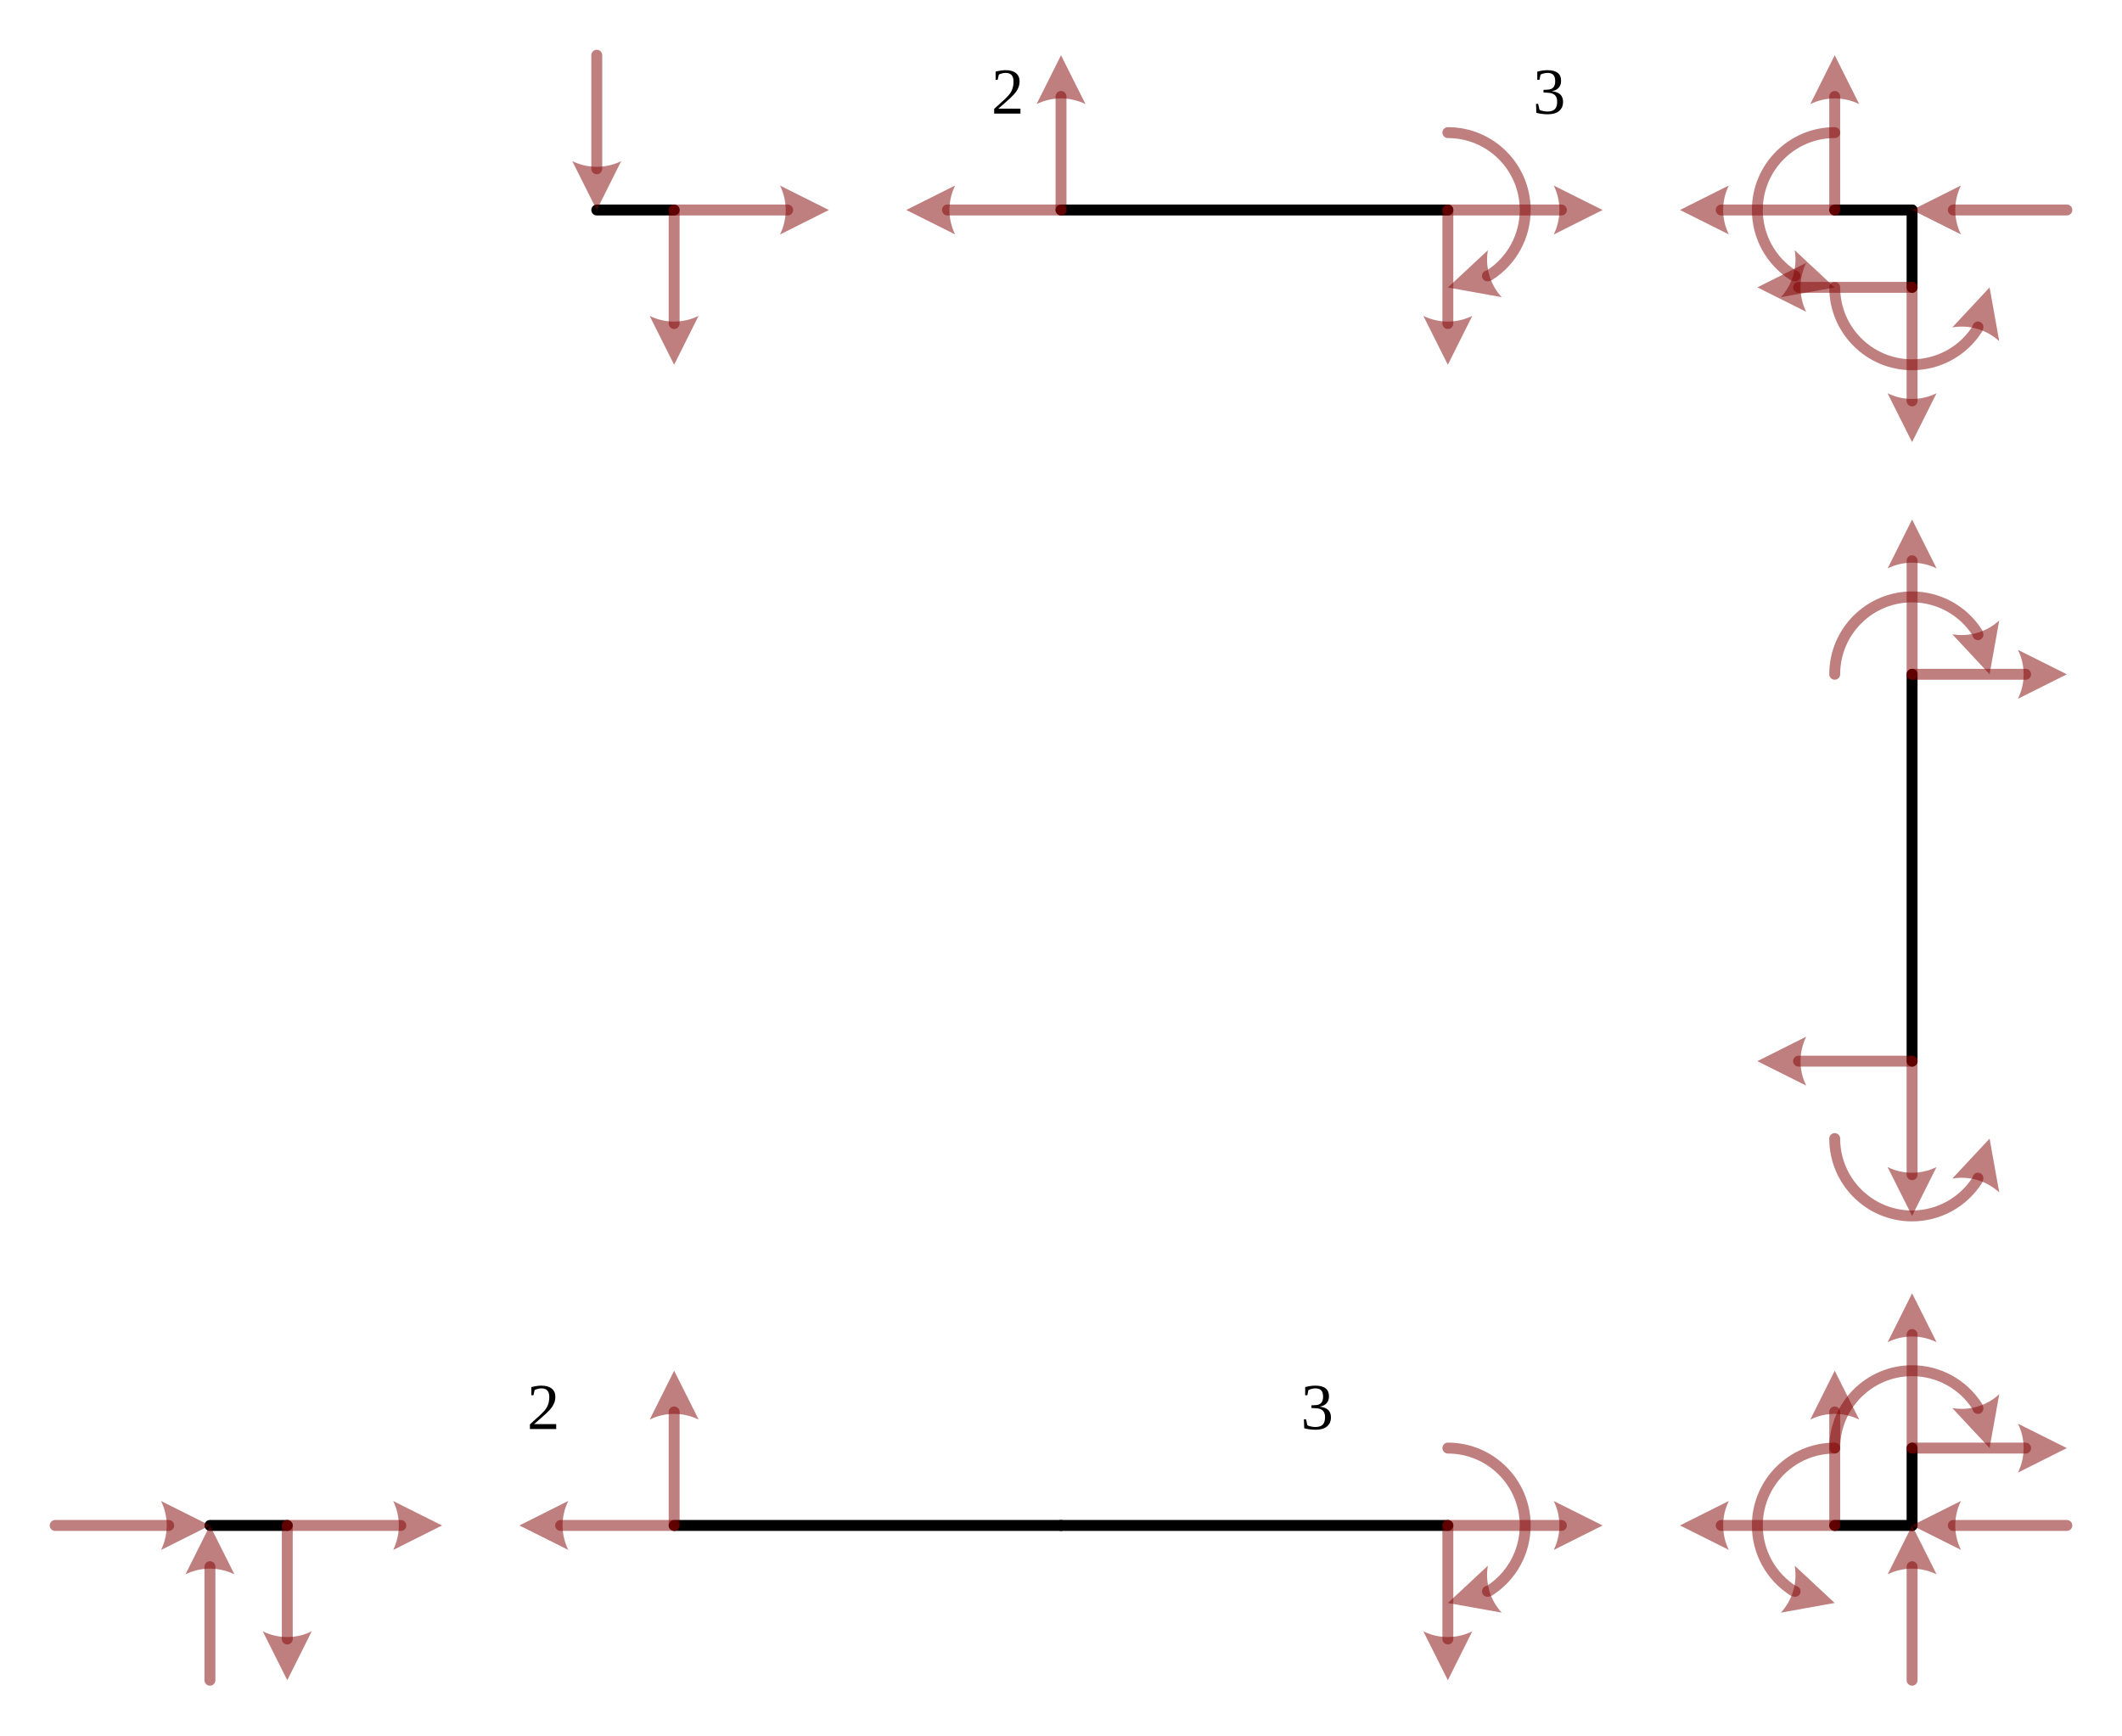
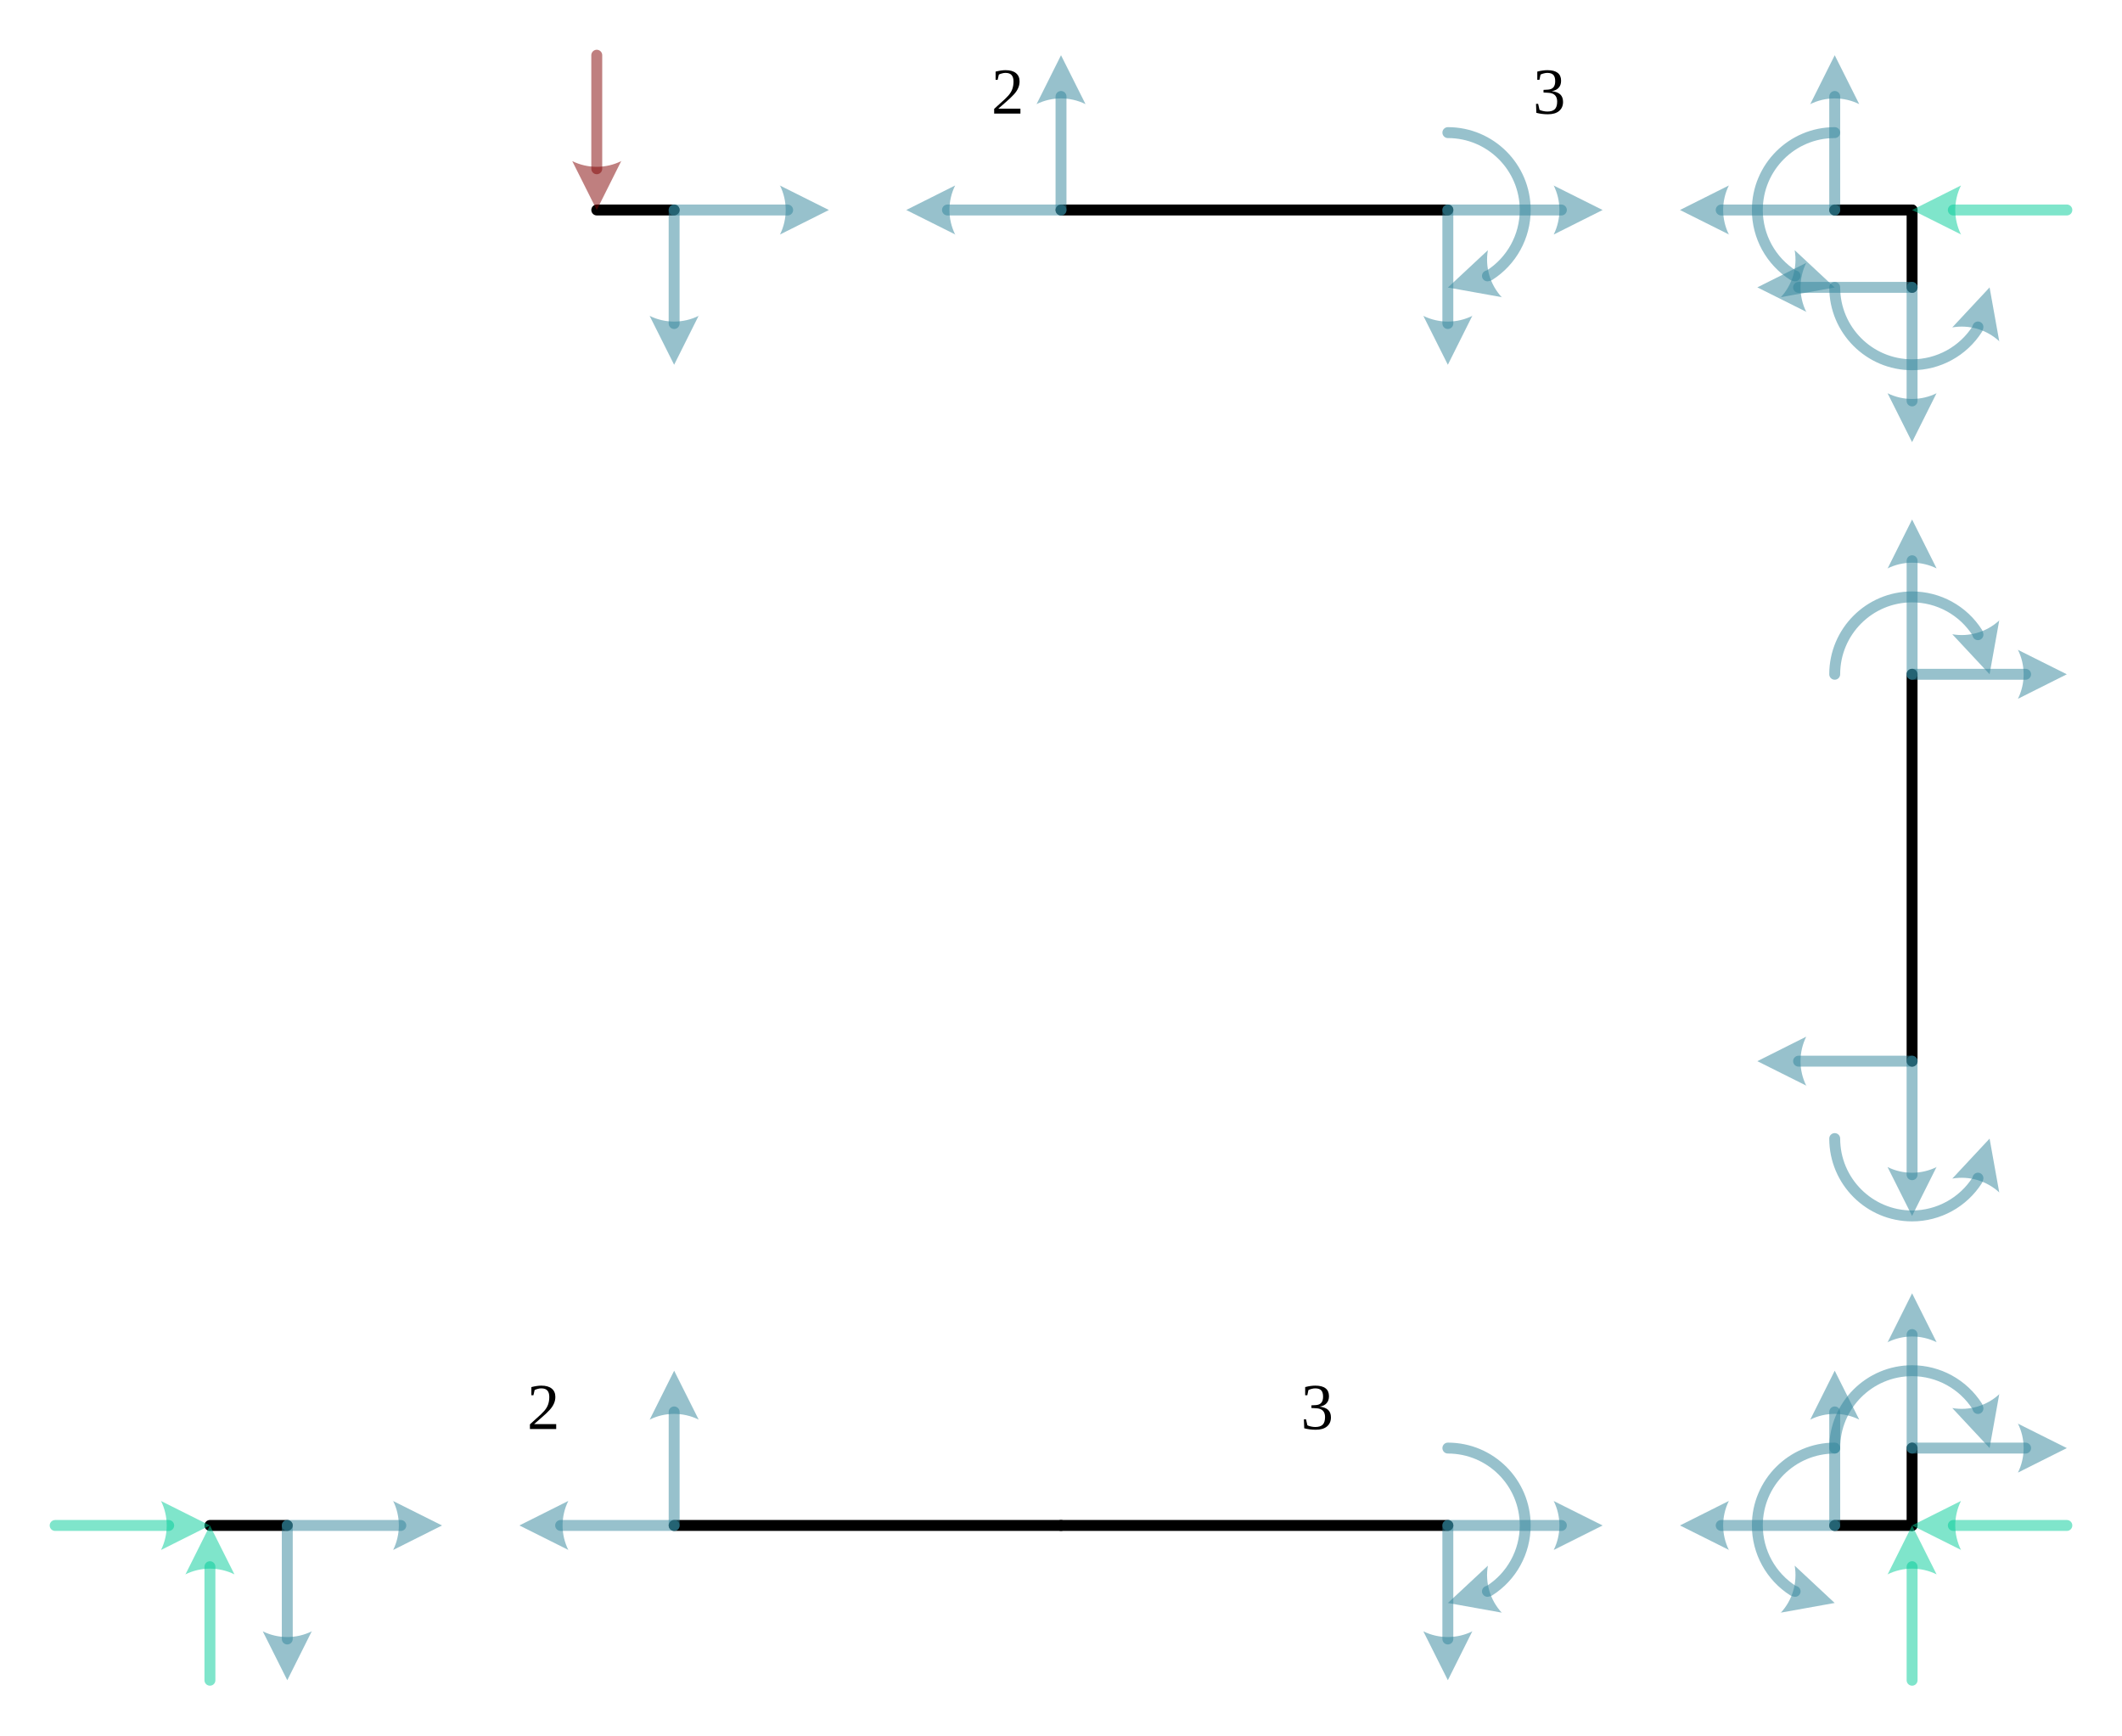
- <svg xmlns="http://www.w3.org/2000/svg" xmlns:ns1="http://schemas.microsoft.com/visio/2003/SVGExtensions/" xmlns:xlink="http://www.w3.org/1999/xlink" width="5.399in" height="4.415in" viewBox="0 0 388.718 317.852" xml:space="preserve" color-interpolation-filters="sRGB" class="st7">
+ <svg xmlns="http://www.w3.org/2000/svg" xmlns:ns1="http://schemas.microsoft.com/visio/2003/SVGExtensions/" xmlns:xlink="http://www.w3.org/1999/xlink" width="5.399in" height="4.415in" viewBox="0 0 388.718 317.852" xml:space="preserve" color-interpolation-filters="sRGB" class="st11">
  <ns1:documentProperties ns1:langID="1043" ns1:metric="true" ns1:viewMarkup="false" />
  <style type="text/css">
	
		.st1 {stroke:#000000;stroke-linecap:round;stroke-linejoin:round;stroke-width:2}
- 		.st2 {marker-start:url(#mrkr5-33);stroke:#800000;stroke-linecap:round;stroke-linejoin:round;stroke-opacity:0.5;stroke-width:2}
- 		.st3 {fill:#800000;fill-opacity:0.5;stroke:#800000;stroke-opacity:0.5;stroke-width:0.442}
- 		.st4 {marker-end:url(#mrkr5-187);stroke:#800000;stroke-linecap:round;stroke-linejoin:round;stroke-opacity:0.5;stroke-width:2}
- 		.st5 {fill:none;stroke:none;stroke-linecap:round;stroke-linejoin:round;stroke-width:0.75}
- 		.st6 {fill:#000000;font-family:Times New Roman;font-size:1em}
- 		.st7 {fill:none;fill-rule:evenodd;font-size:12px;overflow:visible;stroke-linecap:square;stroke-miterlimit:3}
+ 		.st2 {marker-start:url(#mrkr5-33);stroke:#31859b;stroke-linecap:round;stroke-linejoin:round;stroke-opacity:0.5;stroke-width:2}
+ 		.st3 {fill:#31859b;fill-opacity:0.5;stroke:#31859b;stroke-opacity:0.5;stroke-width:0.442}
+ 		.st4 {marker-start:url(#mrkr5-97);stroke:#800000;stroke-linecap:round;stroke-linejoin:round;stroke-opacity:0.5;stroke-width:2}
+ 		.st5 {fill:#800000;fill-opacity:0.5;stroke:#800000;stroke-opacity:0.5;stroke-width:0.442}
+ 		.st6 {marker-start:url(#mrkr5-163);stroke:#00cc99;stroke-linecap:round;stroke-linejoin:round;stroke-opacity:0.5;stroke-width:2}
+ 		.st7 {fill:#00cc99;fill-opacity:0.5;stroke:#00cc99;stroke-opacity:0.5;stroke-width:0.442}
+ 		.st8 {marker-end:url(#mrkr5-189);stroke:#31859b;stroke-linecap:round;stroke-linejoin:round;stroke-opacity:0.5;stroke-width:2}
+ 		.st9 {fill:none;stroke:none;stroke-linecap:round;stroke-linejoin:round;stroke-width:0.75}
+ 		.st10 {fill:#000000;font-family:Times New Roman;font-size:1em}
+ 		.st11 {fill:none;fill-rule:evenodd;font-size:12px;overflow:visible;stroke-linecap:square;stroke-miterlimit:3}
	
	</style>
  <defs id="Markers">
    <g id="lend5">
      <path d="M 2 1 L 0 0 L 1.981 -0.993 C 1.672 -0.365 1.673 0.373 1.985 1 " style="stroke:none" />
    </g>
    <marker id="mrkr5-33" class="st3" ns1:arrowType="5" ns1:arrowSize="2" ns1:setback="3.775" refX="3.775" orient="auto" markerUnits="strokeWidth" overflow="visible">
      <use xlink:href="#lend5" transform="scale(2.26) " />
    </marker>
-     <marker id="mrkr5-187" class="st3" ns1:arrowType="5" ns1:arrowSize="2" ns1:setback="3.775" refX="-3.775" orient="auto" markerUnits="strokeWidth" overflow="visible">
+     <marker id="mrkr5-97" class="st5" ns1:arrowType="5" ns1:arrowSize="2" ns1:setback="3.775" refX="3.775" orient="auto" markerUnits="strokeWidth" overflow="visible">
+       <use xlink:href="#lend5" transform="scale(2.26) " />
+     </marker>
+     <marker id="mrkr5-163" class="st7" ns1:arrowType="5" ns1:arrowSize="2" ns1:setback="3.775" refX="3.775" orient="auto" markerUnits="strokeWidth" overflow="visible">
+       <use xlink:href="#lend5" transform="scale(2.26) " />
+     </marker>
+     <marker id="mrkr5-189" class="st3" ns1:arrowType="5" ns1:arrowSize="2" ns1:setback="3.775" refX="-3.775" orient="auto" markerUnits="strokeWidth" overflow="visible">
      <use xlink:href="#lend5" transform="scale(-2.26,-2.26) " />
    </marker>
  </defs>
  <g ns1:mID="0" ns1:index="1" ns1:groupContext="foregroundPage">
    <ns1:pageProperties ns1:drawingScale="0.0393701" ns1:pageScale="0.0393701" ns1:drawingUnits="24" ns1:shadowOffsetX="8.50394" ns1:shadowOffsetY="-8.50394" />
-     <g id="shape298-1" ns1:mID="298" ns1:groupContext="shape" transform="translate(123.493,-38.4535)">
-       <path d="M0 317.85 L70.87 317.85" class="st1" />
-     </g>
-     <g id="shape299-4" ns1:mID="299" ns1:groupContext="shape" transform="translate(194.359,-38.4535)">
-       <path d="M0 317.85 L70.87 317.85" class="st1" />
-     </g>
-     <g id="shape300-7" ns1:mID="300" ns1:groupContext="shape" transform="translate(32.4127,194.359) rotate(-90)">
-       <path d="M0 317.85 L70.87 317.85" class="st1" />
-     </g>
-     <g id="shape301-10" ns1:mID="301" ns1:groupContext="shape" transform="translate(194.359,-279.398)">
-       <path d="M0 317.85 L70.87 317.85" class="st1" />
-     </g>
-     <g id="shape302-13" ns1:mID="302" ns1:groupContext="shape" transform="translate(32.4127,52.6267) rotate(-90)">
-       <path d="M0 317.85 L14.17 317.85" class="st1" />
-     </g>
-     <g id="shape303-16" ns1:mID="303" ns1:groupContext="shape" transform="translate(32.4127,279.398) rotate(-90)">
-       <path d="M0 317.85 L14.17 317.85" class="st1" />
-     </g>
-     <g id="shape304-19" ns1:mID="304" ns1:groupContext="shape" transform="translate(336.091,-279.398)">
-       <path d="M0 317.85 L14.17 317.85" class="st1" />
-     </g>
-     <g id="shape305-22" ns1:mID="305" ns1:groupContext="shape" transform="translate(336.091,-38.4535)">
-       <path d="M0 317.85 L14.17 317.85" class="st1" />
-     </g>
-     <g id="shape306-25" ns1:mID="306" ns1:groupContext="shape" transform="translate(38.4535,-38.4535)">
-       <path d="M0 317.85 L14.17 317.85" class="st1" />
-     </g>
-     <g id="shape307-28" ns1:mID="307" ns1:groupContext="shape" transform="translate(307.745,-38.4535)">
-       <path d="M7.55 317.85 L7.91 317.85 L28.35 317.85" class="st2" />
-     </g>
-     <g id="shape308-34" ns1:mID="308" ns1:groupContext="shape" transform="translate(293.572,597.25) rotate(180)">
-       <path d="M7.55 317.85 L7.91 317.85 L28.35 317.85" class="st2" />
-     </g>
-     <g id="shape309-39" ns1:mID="309" ns1:groupContext="shape" transform="translate(80.9732,597.25) rotate(180)">
-       <path d="M7.55 317.85 L7.91 317.85 L28.35 317.85" class="st2" />
-     </g>
-     <g id="shape310-44" ns1:mID="310" ns1:groupContext="shape" transform="translate(95.1464,-38.4535)">
-       <path d="M7.55 317.85 L7.91 317.85 L28.35 317.85" class="st2" />
-     </g>
-     <g id="shape311-49" ns1:mID="311" ns1:groupContext="shape" transform="translate(32.4127,222.705) rotate(-90)">
-       <path d="M7.55 317.85 L7.91 317.85 L28.35 317.85" class="st2" />
-     </g>
-     <g id="shape312-54" ns1:mID="312" ns1:groupContext="shape" transform="translate(668.116,236.879) rotate(90)">
-       <path d="M7.55 317.85 L7.91 317.85 L28.35 317.85" class="st2" />
-     </g>
-     <g id="shape313-59" ns1:mID="313" ns1:groupContext="shape" transform="translate(32.4127,80.9732) rotate(-90)">
-       <path d="M7.55 317.85 L7.91 317.85 L28.35 317.85" class="st2" />
-     </g>
-     <g id="shape314-64" ns1:mID="314" ns1:groupContext="shape" transform="translate(668.116,95.1464) rotate(90)">
-       <path d="M7.55 317.85 L7.91 317.85 L28.35 317.85" class="st2" />
-     </g>
-     <g id="shape315-69" ns1:mID="315" ns1:groupContext="shape" transform="translate(307.745,-279.398)">
-       <path d="M7.55 317.85 L7.91 317.85 L28.35 317.85" class="st2" />
-     </g>
-     <g id="shape316-74" ns1:mID="316" ns1:groupContext="shape" transform="translate(293.572,356.305) rotate(180)">
-       <path d="M7.55 317.85 L7.91 317.85 L28.35 317.85" class="st2" />
-     </g>
-     <g id="shape317-79" ns1:mID="317" ns1:groupContext="shape" transform="translate(166.013,-279.398)">
-       <path d="M7.55 317.85 L7.91 317.85 L28.35 317.85" class="st2" />
-     </g>
-     <g id="shape318-84" ns1:mID="318" ns1:groupContext="shape" transform="translate(109.32,-279.398)">
-       <path d="M0 317.85 L14.17 317.85" class="st1" />
-     </g>
-     <g id="shape319-87" ns1:mID="319" ns1:groupContext="shape" transform="translate(151.839,356.305) rotate(180)">
-       <path d="M7.55 317.85 L7.91 317.85 L28.35 317.85" class="st2" />
-     </g>
-     <g id="shape320-92" ns1:mID="320" ns1:groupContext="shape" transform="translate(-208.532,38.4535) rotate(-90)">
-       <path d="M7.55 317.85 L7.91 317.85 L28.35 317.85" class="st2" />
-     </g>
-     <g id="shape321-97" ns1:mID="321" ns1:groupContext="shape" transform="translate(-194.359,66.7999) rotate(-90)">
-       <path d="M7.55 317.85 L7.91 317.85 L28.35 317.85" class="st2" />
-     </g>
-     <g id="shape322-102" ns1:mID="322" ns1:groupContext="shape" transform="translate(512.211,10.107) rotate(90)">
-       <path d="M7.55 317.85 L7.91 317.85 L28.35 317.85" class="st2" />
-     </g>
-     <g id="shape323-107" ns1:mID="323" ns1:groupContext="shape" transform="translate(653.943,10.107) rotate(90)">
-       <path d="M7.55 317.85 L7.91 317.85 L28.35 317.85" class="st2" />
-     </g>
-     <g id="shape324-112" ns1:mID="324" ns1:groupContext="shape" transform="translate(-52.6267,66.7999) rotate(-90)">
-       <path d="M7.55 317.85 L7.91 317.85 L28.35 317.85" class="st2" />
-     </g>
-     <g id="shape325-117" ns1:mID="325" ns1:groupContext="shape" transform="translate(321.918,-265.225)">
-       <path d="M7.55 317.85 L7.91 317.85 L28.35 317.85" class="st2" />
-     </g>
-     <g id="shape326-122" ns1:mID="326" ns1:groupContext="shape" transform="translate(378.611,441.345) rotate(180)">
-       <path d="M7.55 317.85 L7.91 317.85 L28.35 317.85" class="st2" />
-     </g>
-     <g id="shape327-127" ns1:mID="327" ns1:groupContext="shape" transform="translate(321.918,-123.493)">
-       <path d="M7.55 317.85 L7.91 317.85 L28.35 317.85" class="st2" />
-     </g>
-     <g id="shape328-132" ns1:mID="328" ns1:groupContext="shape" transform="translate(378.611,583.077) rotate(180)">
-       <path d="M7.55 317.85 L7.91 317.85 L28.35 317.85" class="st2" />
-     </g>
-     <g id="shape329-137" ns1:mID="329" ns1:groupContext="shape" transform="translate(653.943,251.052) rotate(90)">
-       <path d="M7.55 317.85 L7.91 317.85 L28.35 317.85" class="st2" />
-     </g>
-     <g id="shape330-142" ns1:mID="330" ns1:groupContext="shape" transform="translate(-52.6267,307.745) rotate(-90)">
-       <path d="M7.55 317.85 L7.91 317.85 L28.35 317.85" class="st2" />
-     </g>
-     <g id="shape331-147" ns1:mID="331" ns1:groupContext="shape" transform="translate(441.345,251.052) rotate(90)">
-       <path d="M7.55 317.85 L7.91 317.85 L28.35 317.85" class="st2" />
-     </g>
-     <g id="shape332-152" ns1:mID="332" ns1:groupContext="shape" transform="translate(-265.225,307.745) rotate(-90)">
-       <path d="M7.55 317.85 L7.91 317.85 L28.35 317.85" class="st2" />
-     </g>
-     <g id="shape333-157" ns1:mID="333" ns1:groupContext="shape" transform="translate(38.4535,597.25) rotate(180)">
-       <path d="M7.55 317.85 L7.91 317.85 L28.35 317.85" class="st2" />
-     </g>
-     <g id="shape334-162" ns1:mID="334" ns1:groupContext="shape" transform="translate(356.305,279.398) rotate(90)">
-       <path d="M7.55 317.85 L7.91 317.85 L28.35 317.85" class="st2" />
-     </g>
-     <g id="shape335-167" ns1:mID="335" ns1:groupContext="shape" transform="translate(668.116,279.398) rotate(90)">
-       <path d="M7.55 317.85 L7.91 317.85 L28.35 317.85" class="st2" />
-     </g>
-     <g id="shape336-172" ns1:mID="336" ns1:groupContext="shape" transform="translate(350.265,-38.4535)">
-       <path d="M7.55 317.85 L7.91 317.85 L28.35 317.85" class="st2" />
-     </g>
-     <g id="shape337-177" ns1:mID="337" ns1:groupContext="shape" transform="translate(350.265,-279.398)">
-       <path d="M7.55 317.85 L7.91 317.85 L28.35 317.85" class="st2" />
-     </g>
-     <g id="shape338-182" ns1:mID="338" ns1:groupContext="shape" transform="translate(583.077,24.2803) rotate(90)">
-       <path d="M-0 317.85 A14.173 14.173 0 0 1 14.17 303.68 A14.173 14.173 0 0 1 26.14 310.26 L26.24 310.6" class="st4" />
-     </g>
-     <g id="shape339-188" ns1:mID="339" ns1:groupContext="shape" transform="translate(18.2394,24.2803) rotate(-90) scale(-1,1)">
-       <path d="M-0 317.85 A14.173 14.173 0 0 1 14.17 303.68 A14.173 14.173 0 0 1 26.14 310.26 L26.24 310.6" class="st4" />
-     </g>
-     <g id="shape340-193" ns1:mID="340" ns1:groupContext="shape" transform="translate(336.091,370.479) scale(1,-1)">
-       <path d="M-0 317.85 A14.173 14.173 0 0 1 14.17 303.68 A14.173 14.173 0 0 1 26.14 310.26 L26.24 310.6" class="st4" />
-     </g>
-     <g id="shape341-198" ns1:mID="341" ns1:groupContext="shape" transform="translate(336.091,-194.359)">
-       <path d="M-0 317.85 A14.173 14.173 0 0 1 14.17 303.68 A14.173 14.173 0 0 1 26.14 310.26 L26.24 310.6" class="st4" />
-     </g>
-     <g id="shape342-203" ns1:mID="342" ns1:groupContext="shape" transform="translate(336.091,526.384) scale(1,-1)">
-       <path d="M-0 317.85 A14.173 14.173 0 0 1 14.17 303.68 A14.173 14.173 0 0 1 26.14 310.26 L26.24 310.6" class="st4" />
-     </g>
-     <g id="shape343-208" ns1:mID="343" ns1:groupContext="shape" transform="translate(336.091,-52.6267)">
-       <path d="M-0 317.85 A14.173 14.173 0 0 1 14.17 303.68 A14.173 14.173 0 0 1 26.14 310.26 L26.24 310.6" class="st4" />
-     </g>
-     <g id="shape344-213" ns1:mID="344" ns1:groupContext="shape" transform="translate(583.077,265.225) rotate(90)">
-       <path d="M-0 317.85 A14.173 14.173 0 0 1 14.17 303.68 A14.173 14.173 0 0 1 26.14 310.26 L26.24 310.6" class="st4" />
-     </g>
-     <g id="shape345-218" ns1:mID="345" ns1:groupContext="shape" transform="translate(18.2394,265.225) rotate(-90) scale(-1,1)">
-       <path d="M-0 317.85 A14.173 14.173 0 0 1 14.17 303.68 A14.173 14.173 0 0 1 26.14 310.26 L26.24 310.6" class="st4" />
-     </g>
-     <g id="shape355-223" ns1:mID="355" ns1:groupContext="shape" transform="translate(123.493,-293.572)">
-       <ns1:textBlock ns1:margins="rect(4,4,4,4)" ns1:tabSpace="42.5197" />
-       <ns1:textRect cx="7.087" cy="310.765" width="14.18" height="14.173" />
-       <rect x="0" y="303.679" width="14.173" height="14.173" class="st5" />
-       <text x="4.09" y="314.37" class="st6" ns1:langID="1043">
+     <g id="shape327-1" ns1:mID="327" ns1:groupContext="shape" transform="translate(123.493,-38.4535)">
+       <path d="M0 317.85 L70.87 317.85" class="st1" />
+     </g>
+     <g id="shape328-4" ns1:mID="328" ns1:groupContext="shape" transform="translate(194.359,-38.4535)">
+       <path d="M0 317.85 L70.87 317.85" class="st1" />
+     </g>
+     <g id="shape329-7" ns1:mID="329" ns1:groupContext="shape" transform="translate(32.4127,194.359) rotate(-90)">
+       <path d="M0 317.85 L70.87 317.85" class="st1" />
+     </g>
+     <g id="shape330-10" ns1:mID="330" ns1:groupContext="shape" transform="translate(194.359,-279.398)">
+       <path d="M0 317.85 L70.87 317.85" class="st1" />
+     </g>
+     <g id="shape331-13" ns1:mID="331" ns1:groupContext="shape" transform="translate(32.4127,52.6267) rotate(-90)">
+       <path d="M0 317.85 L14.17 317.85" class="st1" />
+     </g>
+     <g id="shape332-16" ns1:mID="332" ns1:groupContext="shape" transform="translate(32.4127,279.398) rotate(-90)">
+       <path d="M0 317.85 L14.17 317.85" class="st1" />
+     </g>
+     <g id="shape333-19" ns1:mID="333" ns1:groupContext="shape" transform="translate(336.091,-279.398)">
+       <path d="M0 317.85 L14.17 317.85" class="st1" />
+     </g>
+     <g id="shape334-22" ns1:mID="334" ns1:groupContext="shape" transform="translate(336.091,-38.4535)">
+       <path d="M0 317.85 L14.17 317.85" class="st1" />
+     </g>
+     <g id="shape335-25" ns1:mID="335" ns1:groupContext="shape" transform="translate(38.4535,-38.4535)">
+       <path d="M0 317.85 L14.17 317.85" class="st1" />
+     </g>
+     <g id="shape336-28" ns1:mID="336" ns1:groupContext="shape" transform="translate(307.745,-38.4535)">
+       <path d="M7.55 317.85 L7.91 317.85 L28.35 317.85" class="st2" />
+     </g>
+     <g id="shape337-34" ns1:mID="337" ns1:groupContext="shape" transform="translate(293.572,597.25) rotate(180)">
+       <path d="M7.55 317.85 L7.91 317.85 L28.35 317.85" class="st2" />
+     </g>
+     <g id="shape338-39" ns1:mID="338" ns1:groupContext="shape" transform="translate(80.9732,597.25) rotate(180)">
+       <path d="M7.55 317.85 L7.91 317.85 L28.35 317.85" class="st2" />
+     </g>
+     <g id="shape339-44" ns1:mID="339" ns1:groupContext="shape" transform="translate(95.1464,-38.4535)">
+       <path d="M7.55 317.85 L7.91 317.85 L28.35 317.85" class="st2" />
+     </g>
+     <g id="shape340-49" ns1:mID="340" ns1:groupContext="shape" transform="translate(32.4127,222.705) rotate(-90)">
+       <path d="M7.55 317.85 L7.91 317.85 L28.35 317.85" class="st2" />
+     </g>
+     <g id="shape341-54" ns1:mID="341" ns1:groupContext="shape" transform="translate(668.116,236.879) rotate(90)">
+       <path d="M7.55 317.85 L7.91 317.85 L28.35 317.85" class="st2" />
+     </g>
+     <g id="shape342-59" ns1:mID="342" ns1:groupContext="shape" transform="translate(32.4127,80.9732) rotate(-90)">
+       <path d="M7.55 317.85 L7.91 317.85 L28.35 317.85" class="st2" />
+     </g>
+     <g id="shape343-64" ns1:mID="343" ns1:groupContext="shape" transform="translate(668.116,95.1464) rotate(90)">
+       <path d="M7.55 317.85 L7.91 317.85 L28.35 317.85" class="st2" />
+     </g>
+     <g id="shape344-69" ns1:mID="344" ns1:groupContext="shape" transform="translate(307.745,-279.398)">
+       <path d="M7.55 317.85 L7.91 317.85 L28.35 317.85" class="st2" />
+     </g>
+     <g id="shape345-74" ns1:mID="345" ns1:groupContext="shape" transform="translate(293.572,356.305) rotate(180)">
+       <path d="M7.55 317.85 L7.91 317.85 L28.35 317.85" class="st2" />
+     </g>
+     <g id="shape346-79" ns1:mID="346" ns1:groupContext="shape" transform="translate(166.013,-279.398)">
+       <path d="M7.55 317.85 L7.91 317.85 L28.35 317.85" class="st2" />
+     </g>
+     <g id="shape347-84" ns1:mID="347" ns1:groupContext="shape" transform="translate(109.32,-279.398)">
+       <path d="M0 317.85 L14.17 317.85" class="st1" />
+     </g>
+     <g id="shape348-87" ns1:mID="348" ns1:groupContext="shape" transform="translate(151.839,356.305) rotate(180)">
+       <path d="M7.55 317.85 L7.91 317.85 L28.35 317.85" class="st2" />
+     </g>
+     <g id="shape349-92" ns1:mID="349" ns1:groupContext="shape" transform="translate(-208.532,38.4535) rotate(-90)">
+       <path d="M7.55 317.85 L7.91 317.85 L28.35 317.85" class="st4" />
+     </g>
+     <g id="shape350-98" ns1:mID="350" ns1:groupContext="shape" transform="translate(-194.359,66.7999) rotate(-90)">
+       <path d="M7.55 317.85 L7.91 317.85 L28.35 317.85" class="st2" />
+     </g>
+     <g id="shape351-103" ns1:mID="351" ns1:groupContext="shape" transform="translate(512.211,10.107) rotate(90)">
+       <path d="M7.55 317.85 L7.91 317.85 L28.35 317.85" class="st2" />
+     </g>
+     <g id="shape352-108" ns1:mID="352" ns1:groupContext="shape" transform="translate(653.943,10.107) rotate(90)">
+       <path d="M7.55 317.85 L7.91 317.85 L28.35 317.85" class="st2" />
+     </g>
+     <g id="shape353-113" ns1:mID="353" ns1:groupContext="shape" transform="translate(-52.6267,66.7999) rotate(-90)">
+       <path d="M7.55 317.85 L7.91 317.85 L28.35 317.85" class="st2" />
+     </g>
+     <g id="shape354-118" ns1:mID="354" ns1:groupContext="shape" transform="translate(321.918,-265.225)">
+       <path d="M7.55 317.85 L7.91 317.85 L28.35 317.85" class="st2" />
+     </g>
+     <g id="shape355-123" ns1:mID="355" ns1:groupContext="shape" transform="translate(378.611,441.345) rotate(180)">
+       <path d="M7.55 317.85 L7.91 317.85 L28.35 317.85" class="st2" />
+     </g>
+     <g id="shape356-128" ns1:mID="356" ns1:groupContext="shape" transform="translate(321.918,-123.493)">
+       <path d="M7.55 317.85 L7.91 317.85 L28.35 317.85" class="st2" />
+     </g>
+     <g id="shape357-133" ns1:mID="357" ns1:groupContext="shape" transform="translate(378.611,583.077) rotate(180)">
+       <path d="M7.55 317.85 L7.91 317.85 L28.35 317.85" class="st2" />
+     </g>
+     <g id="shape358-138" ns1:mID="358" ns1:groupContext="shape" transform="translate(653.943,251.052) rotate(90)">
+       <path d="M7.55 317.85 L7.91 317.85 L28.35 317.85" class="st2" />
+     </g>
+     <g id="shape359-143" ns1:mID="359" ns1:groupContext="shape" transform="translate(-52.6267,307.745) rotate(-90)">
+       <path d="M7.55 317.85 L7.91 317.85 L28.35 317.85" class="st2" />
+     </g>
+     <g id="shape360-148" ns1:mID="360" ns1:groupContext="shape" transform="translate(441.345,251.052) rotate(90)">
+       <path d="M7.55 317.85 L7.91 317.85 L28.35 317.85" class="st2" />
+     </g>
+     <g id="shape361-153" ns1:mID="361" ns1:groupContext="shape" transform="translate(-265.225,307.745) rotate(-90)">
+       <path d="M7.55 317.85 L7.91 317.85 L28.35 317.85" class="st2" />
+     </g>
+     <g id="shape362-158" ns1:mID="362" ns1:groupContext="shape" transform="translate(38.4535,597.25) rotate(180)">
+       <path d="M7.55 317.85 L7.91 317.85 L28.35 317.85" class="st6" />
+     </g>
+     <g id="shape363-164" ns1:mID="363" ns1:groupContext="shape" transform="translate(356.305,279.398) rotate(90)">
+       <path d="M7.55 317.85 L7.91 317.85 L28.35 317.85" class="st6" />
+     </g>
+     <g id="shape364-169" ns1:mID="364" ns1:groupContext="shape" transform="translate(668.116,279.398) rotate(90)">
+       <path d="M7.55 317.85 L7.91 317.85 L28.35 317.85" class="st6" />
+     </g>
+     <g id="shape365-174" ns1:mID="365" ns1:groupContext="shape" transform="translate(350.265,-38.4535)">
+       <path d="M7.55 317.85 L7.91 317.85 L28.35 317.85" class="st6" />
+     </g>
+     <g id="shape366-179" ns1:mID="366" ns1:groupContext="shape" transform="translate(350.265,-279.398)">
+       <path d="M7.55 317.85 L7.91 317.85 L28.35 317.85" class="st6" />
+     </g>
+     <g id="shape367-184" ns1:mID="367" ns1:groupContext="shape" transform="translate(583.077,24.2803) rotate(90)">
+       <path d="M-0 317.85 A14.173 14.173 0 0 1 14.17 303.68 A14.173 14.173 0 0 1 26.14 310.26 L26.24 310.6" class="st8" />
+     </g>
+     <g id="shape368-190" ns1:mID="368" ns1:groupContext="shape" transform="translate(18.2394,24.2803) rotate(-90) scale(-1,1)">
+       <path d="M-0 317.85 A14.173 14.173 0 0 1 14.17 303.68 A14.173 14.173 0 0 1 26.14 310.26 L26.24 310.6" class="st8" />
+     </g>
+     <g id="shape369-195" ns1:mID="369" ns1:groupContext="shape" transform="translate(336.091,370.479) scale(1,-1)">
+       <path d="M-0 317.85 A14.173 14.173 0 0 1 14.17 303.68 A14.173 14.173 0 0 1 26.14 310.26 L26.24 310.6" class="st8" />
+     </g>
+     <g id="shape370-200" ns1:mID="370" ns1:groupContext="shape" transform="translate(336.091,-194.359)">
+       <path d="M-0 317.85 A14.173 14.173 0 0 1 14.17 303.68 A14.173 14.173 0 0 1 26.14 310.26 L26.24 310.6" class="st8" />
+     </g>
+     <g id="shape371-205" ns1:mID="371" ns1:groupContext="shape" transform="translate(336.091,526.384) scale(1,-1)">
+       <path d="M-0 317.85 A14.173 14.173 0 0 1 14.17 303.68 A14.173 14.173 0 0 1 26.14 310.26 L26.24 310.6" class="st8" />
+     </g>
+     <g id="shape372-210" ns1:mID="372" ns1:groupContext="shape" transform="translate(336.091,-52.6267)">
+       <path d="M-0 317.85 A14.173 14.173 0 0 1 14.17 303.68 A14.173 14.173 0 0 1 26.14 310.26 L26.24 310.6" class="st8" />
+     </g>
+     <g id="shape373-215" ns1:mID="373" ns1:groupContext="shape" transform="translate(583.077,265.225) rotate(90)">
+       <path d="M-0 317.85 A14.173 14.173 0 0 1 14.17 303.68 A14.173 14.173 0 0 1 26.14 310.26 L26.24 310.6" class="st8" />
+     </g>
+     <g id="shape374-220" ns1:mID="374" ns1:groupContext="shape" transform="translate(18.2394,265.225) rotate(-90) scale(-1,1)">
+       <path d="M-0 317.85 A14.173 14.173 0 0 1 14.17 303.68 A14.173 14.173 0 0 1 26.14 310.26 L26.24 310.6" class="st8" />
+     </g>
+     <g id="shape375-225" ns1:mID="375" ns1:groupContext="shape" transform="translate(123.493,-293.572)">
+       <ns1:textBlock ns1:margins="rect(4,4,4,4)" ns1:tabSpace="42.5197" />
+       <ns1:textRect cx="7.087" cy="310.765" width="14.18" height="14.173" />
+       <rect x="0" y="303.679" width="14.173" height="14.173" class="st9" />
+       <text x="4.09" y="314.37" class="st10" ns1:langID="1043">
        <ns1:paragraph ns1:horizAlign="1" />
        <ns1:tabList />2</text>
    </g>
-     <g id="shape356-226" ns1:mID="356" ns1:groupContext="shape" transform="translate(222.706,-293.572)">
-       <ns1:textBlock ns1:margins="rect(4,4,4,4)" ns1:tabSpace="42.5197" />
-       <ns1:textRect cx="7.087" cy="310.765" width="14.18" height="14.173" />
-       <rect x="0" y="303.679" width="14.173" height="14.173" class="st5" />
-       <text x="4.09" y="314.37" class="st6" ns1:langID="1043">
-         <ns1:paragraph ns1:horizAlign="1" />
-         <ns1:tabList />3</text>
-     </g>
-     <g id="shape357-229" ns1:mID="357" ns1:groupContext="shape" transform="translate(350.265,-293.572)">
-       <ns1:textBlock ns1:margins="rect(4,4,4,4)" ns1:tabSpace="42.5197" />
-       <ns1:textRect cx="7.087" cy="310.765" width="14.18" height="14.173" />
-       <rect x="0" y="303.679" width="14.173" height="14.173" class="st5" />
-       <text x="4.09" y="314.37" class="st6" ns1:langID="1043">
-         <ns1:paragraph ns1:horizAlign="1" />
-         <ns1:tabList />3</text>
-     </g>
-     <g id="shape358-232" ns1:mID="358" ns1:groupContext="shape" transform="translate(364.438,-151.839)">
-       <ns1:textBlock ns1:margins="rect(4,4,4,4)" ns1:tabSpace="42.5197" />
-       <ns1:textRect cx="7.087" cy="310.765" width="14.18" height="14.173" />
-       <rect x="0" y="303.679" width="14.173" height="14.173" class="st5" />
-       <text x="4.09" y="314.37" class="st6" ns1:langID="1043">
-         <ns1:paragraph ns1:horizAlign="1" />
-         <ns1:tabList />3</text>
-     </g>
-     <g id="shape359-235" ns1:mID="359" ns1:groupContext="shape" transform="translate(364.438,-10.107)">
-       <ns1:textBlock ns1:margins="rect(4,4,4,4)" ns1:tabSpace="42.5197" />
-       <ns1:textRect cx="7.087" cy="310.765" width="14.18" height="14.173" />
-       <rect x="0" y="303.679" width="14.173" height="14.173" class="st5" />
-       <text x="4.09" y="314.37" class="st6" ns1:langID="1043">
-         <ns1:paragraph ns1:horizAlign="1" />
-         <ns1:tabList />3</text>
-     </g>
-     <g id="shape360-238" ns1:mID="360" ns1:groupContext="shape" transform="translate(180.186,-52.6267)">
-       <ns1:textBlock ns1:margins="rect(4,4,4,4)" ns1:tabSpace="42.5197" />
-       <ns1:textRect cx="7.087" cy="310.765" width="14.18" height="14.173" />
-       <rect x="0" y="303.679" width="14.173" height="14.173" class="st5" />
-       <text x="4.09" y="314.37" class="st6" ns1:langID="1043">
-         <ns1:paragraph ns1:horizAlign="1" />
-         <ns1:tabList />3</text>
-     </g>
-     <g id="shape361-241" ns1:mID="361" ns1:groupContext="shape" transform="translate(38.4536,-52.6267)">
-       <ns1:textBlock ns1:margins="rect(4,4,4,4)" ns1:tabSpace="42.5197" />
-       <ns1:textRect cx="7.087" cy="310.765" width="14.18" height="14.173" />
-       <rect x="0" y="303.679" width="14.173" height="14.173" class="st5" />
-       <text x="4.09" y="314.37" class="st6" ns1:langID="1043">
+     <g id="shape376-228" ns1:mID="376" ns1:groupContext="shape" transform="translate(222.706,-293.572)">
+       <ns1:textBlock ns1:margins="rect(4,4,4,4)" ns1:tabSpace="42.5197" />
+       <ns1:textRect cx="7.087" cy="310.765" width="14.18" height="14.173" />
+       <rect x="0" y="303.679" width="14.173" height="14.173" class="st9" />
+       <text x="4.09" y="314.37" class="st10" ns1:langID="1043">
+         <ns1:paragraph ns1:horizAlign="1" />
+         <ns1:tabList />3</text>
+     </g>
+     <g id="shape377-231" ns1:mID="377" ns1:groupContext="shape" transform="translate(350.265,-293.572)">
+       <ns1:textBlock ns1:margins="rect(4,4,4,4)" ns1:tabSpace="42.5197" />
+       <ns1:textRect cx="7.087" cy="310.765" width="14.18" height="14.173" />
+       <rect x="0" y="303.679" width="14.173" height="14.173" class="st9" />
+       <text x="4.09" y="314.37" class="st10" ns1:langID="1043">
+         <ns1:paragraph ns1:horizAlign="1" />
+         <ns1:tabList />3</text>
+     </g>
+     <g id="shape378-234" ns1:mID="378" ns1:groupContext="shape" transform="translate(364.438,-151.839)">
+       <ns1:textBlock ns1:margins="rect(4,4,4,4)" ns1:tabSpace="42.5197" />
+       <ns1:textRect cx="7.087" cy="310.765" width="14.18" height="14.173" />
+       <rect x="0" y="303.679" width="14.173" height="14.173" class="st9" />
+       <text x="4.09" y="314.37" class="st10" ns1:langID="1043">
+         <ns1:paragraph ns1:horizAlign="1" />
+         <ns1:tabList />3</text>
+     </g>
+     <g id="shape379-237" ns1:mID="379" ns1:groupContext="shape" transform="translate(364.438,-10.107)">
+       <ns1:textBlock ns1:margins="rect(4,4,4,4)" ns1:tabSpace="42.5197" />
+       <ns1:textRect cx="7.087" cy="310.765" width="14.18" height="14.173" />
+       <rect x="0" y="303.679" width="14.173" height="14.173" class="st9" />
+       <text x="4.09" y="314.37" class="st10" ns1:langID="1043">
+         <ns1:paragraph ns1:horizAlign="1" />
+         <ns1:tabList />3</text>
+     </g>
+     <g id="shape380-240" ns1:mID="380" ns1:groupContext="shape" transform="translate(180.186,-52.6267)">
+       <ns1:textBlock ns1:margins="rect(4,4,4,4)" ns1:tabSpace="42.5197" />
+       <ns1:textRect cx="7.087" cy="310.765" width="14.18" height="14.173" />
+       <rect x="0" y="303.679" width="14.173" height="14.173" class="st9" />
+       <text x="4.09" y="314.37" class="st10" ns1:langID="1043">
+         <ns1:paragraph ns1:horizAlign="1" />
+         <ns1:tabList />3</text>
+     </g>
+     <g id="shape381-243" ns1:mID="381" ns1:groupContext="shape" transform="translate(38.4536,-52.6267)">
+       <ns1:textBlock ns1:margins="rect(4,4,4,4)" ns1:tabSpace="42.5197" />
+       <ns1:textRect cx="7.087" cy="310.765" width="14.18" height="14.173" />
+       <rect x="0" y="303.679" width="14.173" height="14.173" class="st9" />
+       <text x="4.09" y="314.37" class="st10" ns1:langID="1043">
        <ns1:paragraph ns1:horizAlign="1" />
        <ns1:tabList />2</text>
    </g>
  </g>
</svg>
